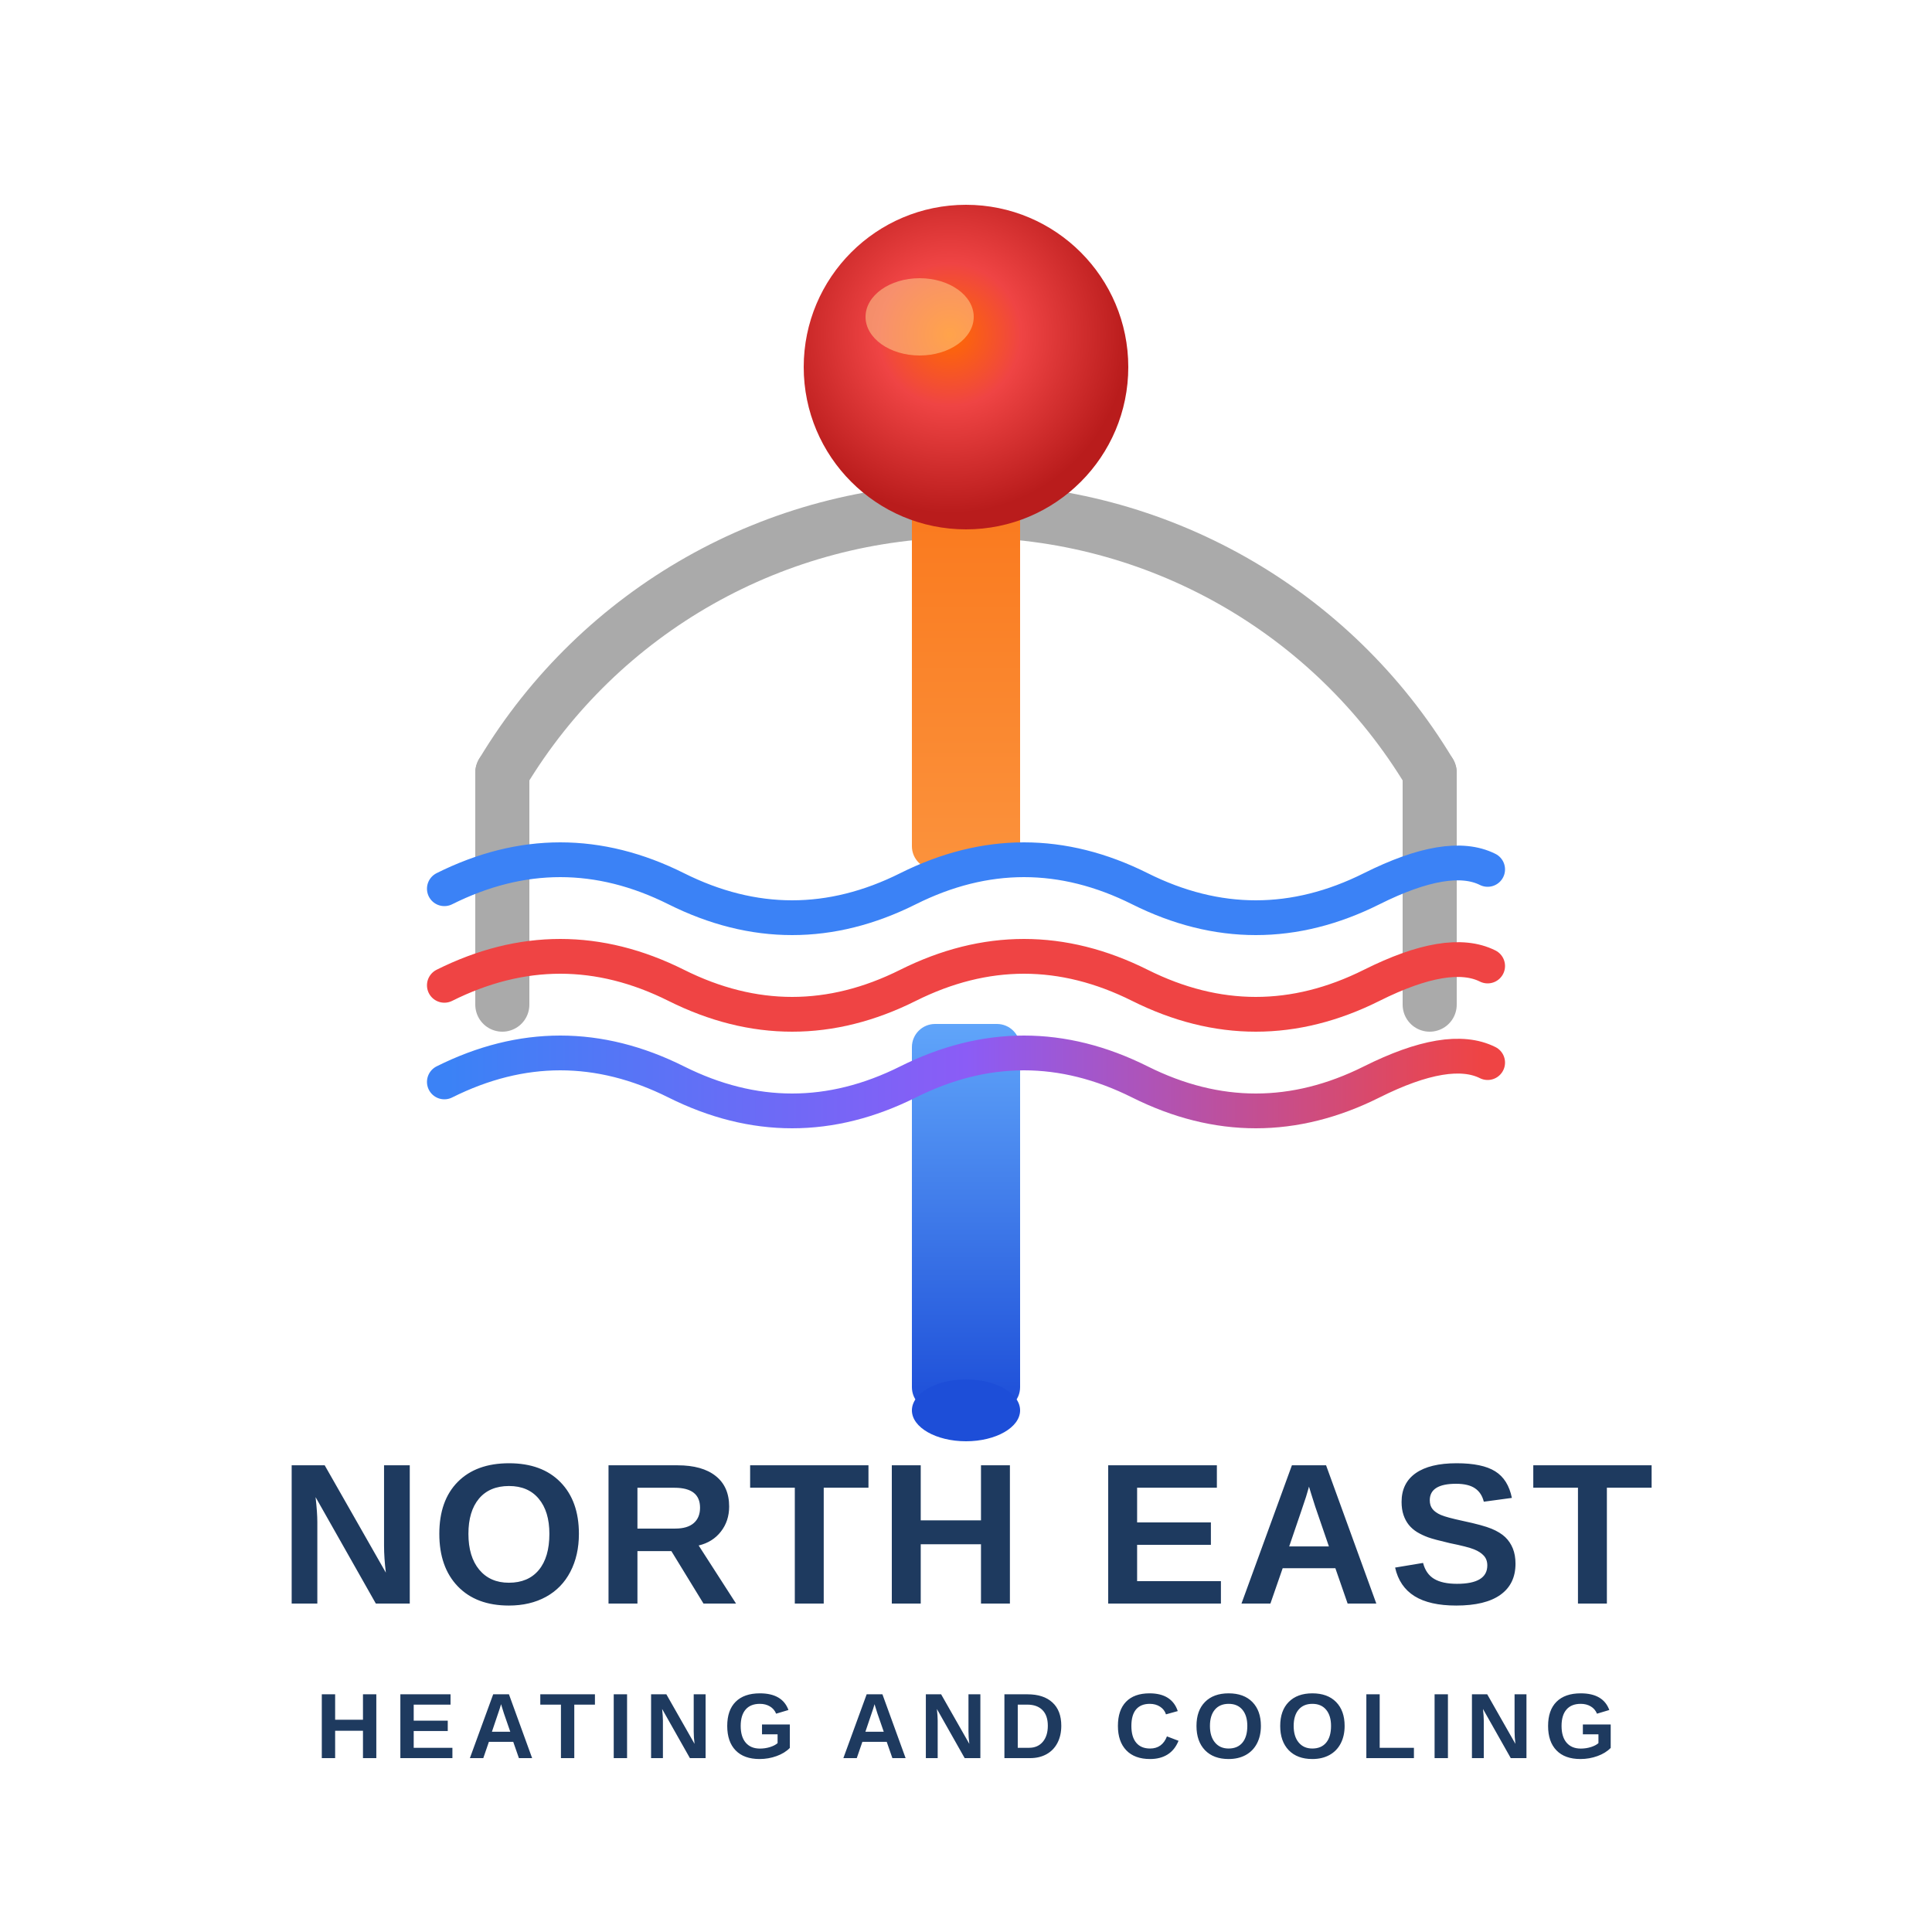
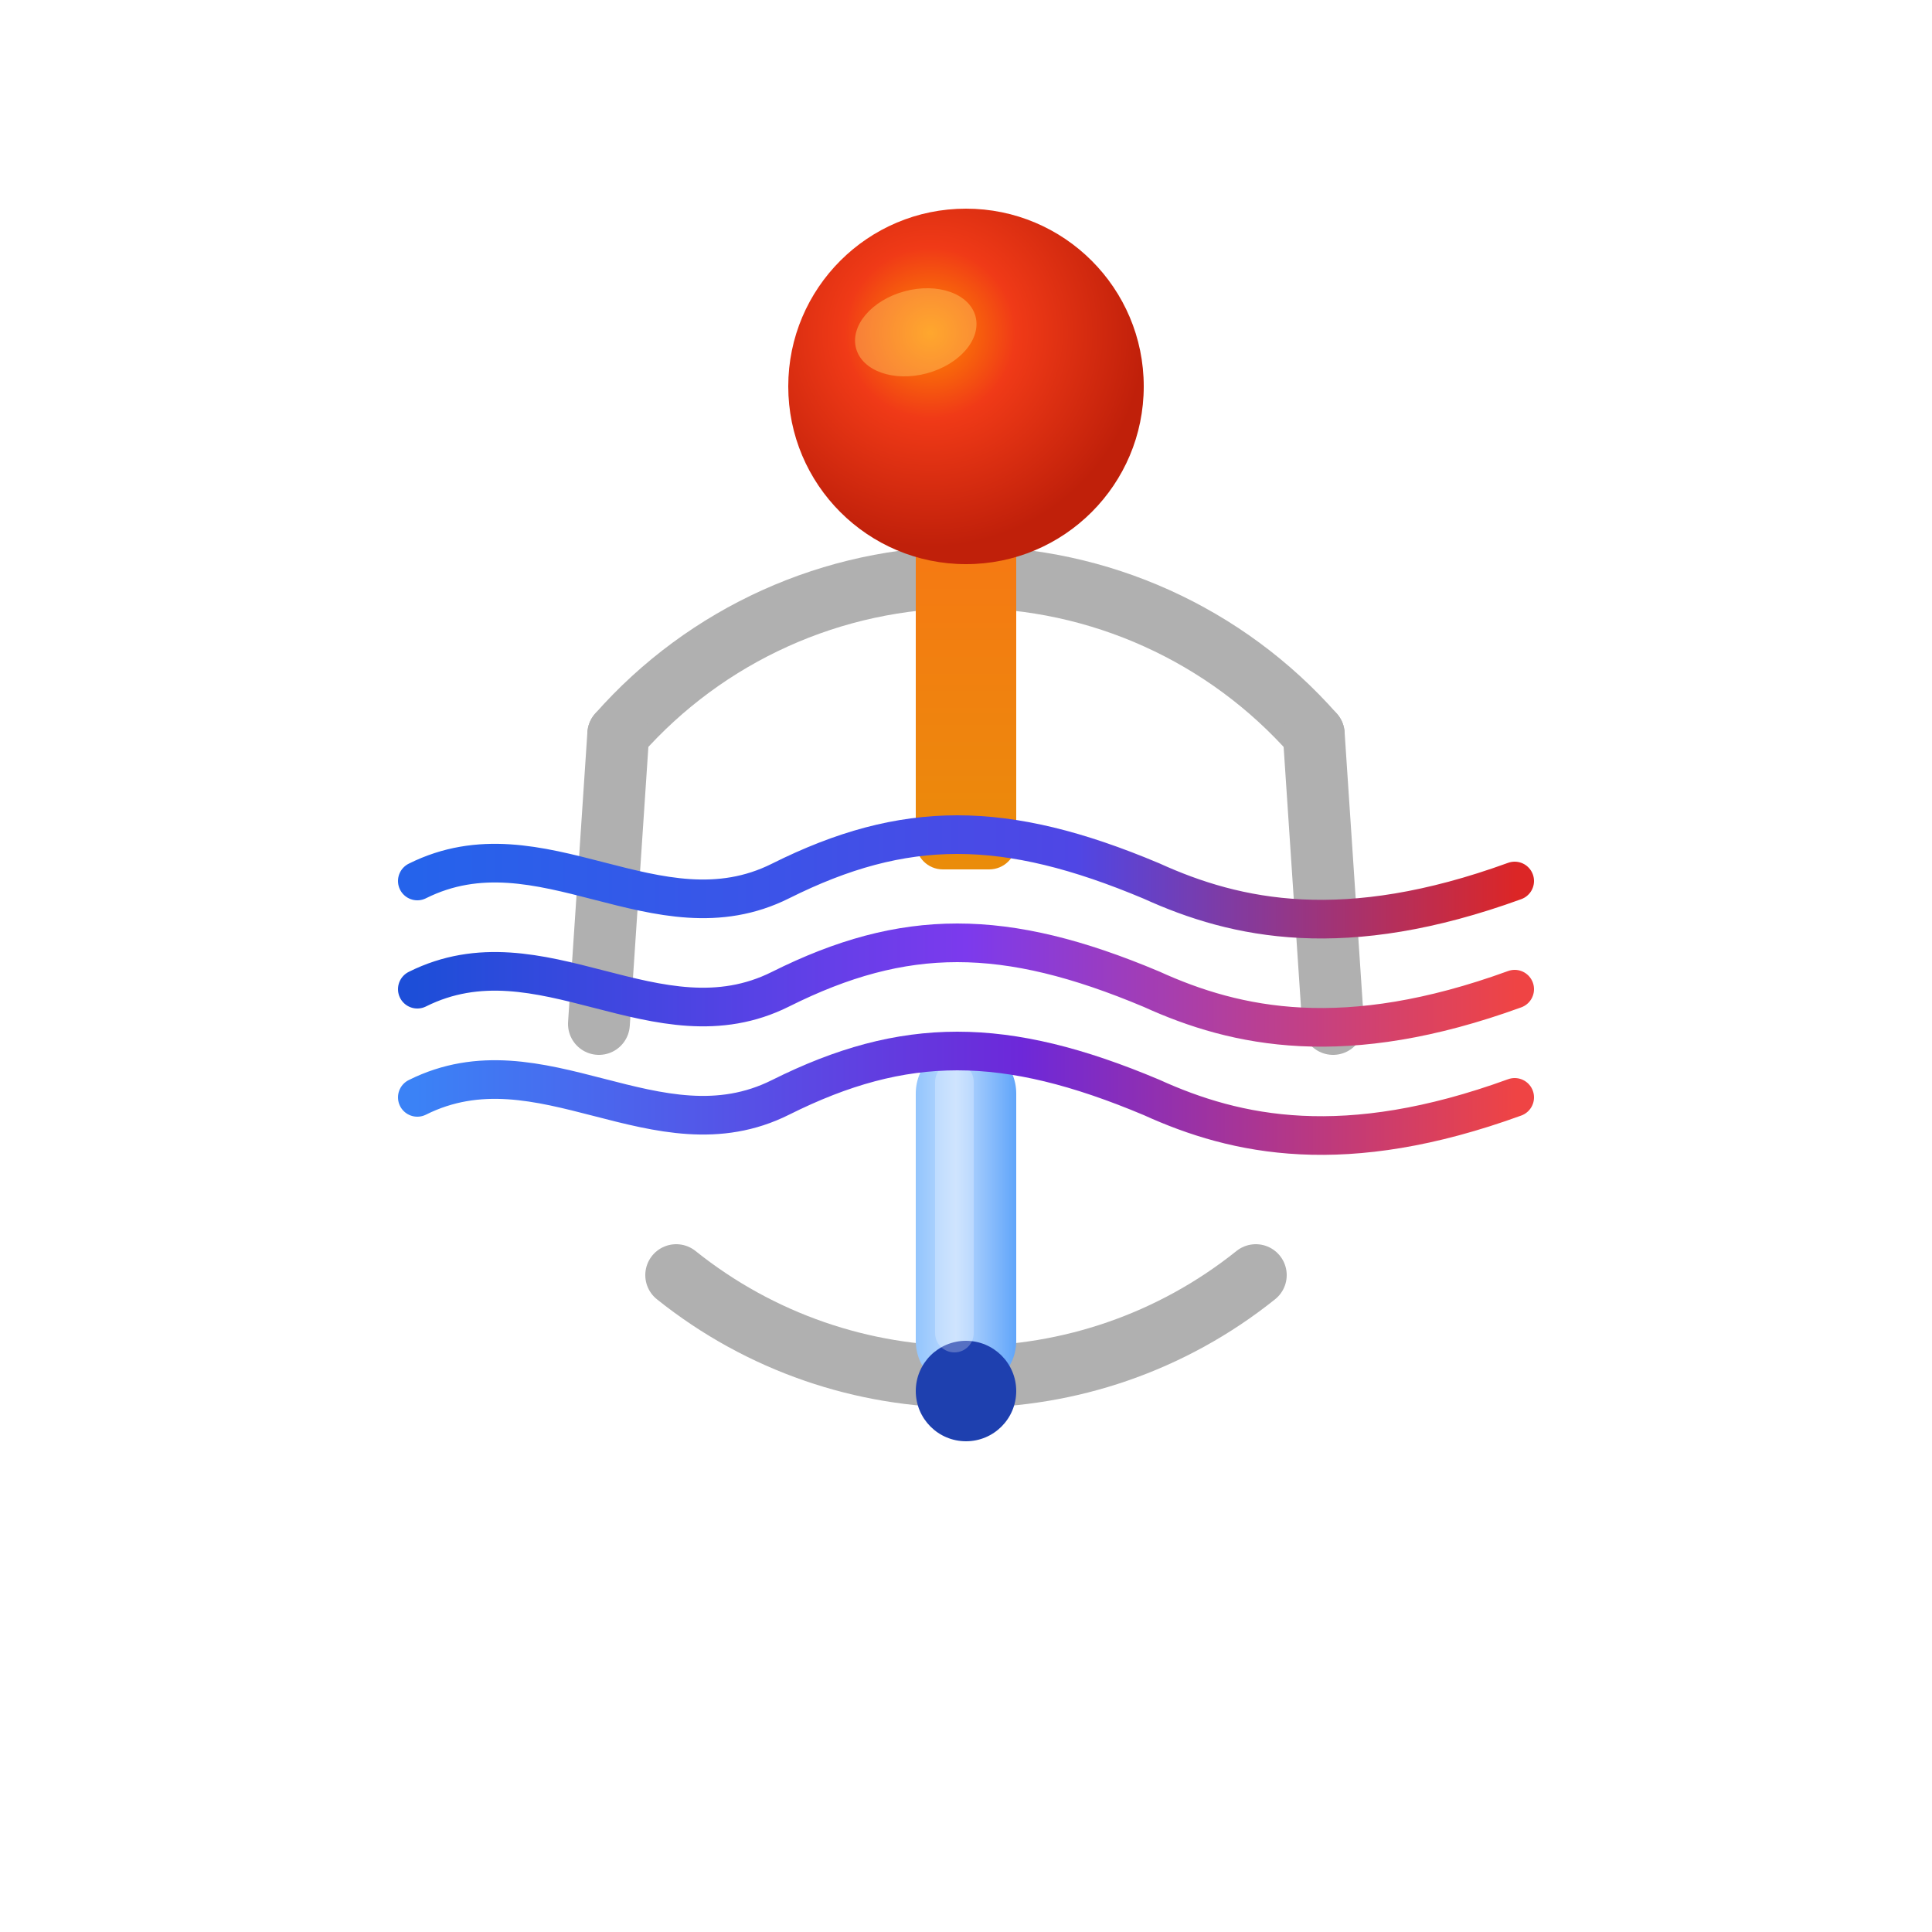
<svg xmlns="http://www.w3.org/2000/svg" viewBox="0 0 500 500" width="500" height="500">
  <rect width="500" height="500" fill="white" />
-   <path d="M 130 200 A 140 140 0 0 1 370 200" fill="none" stroke="#aaaaaa" stroke-width="14" stroke-linecap="round" />
-   <line x1="130" y1="200" x2="130" y2="260" stroke="#aaaaaa" stroke-width="14" stroke-linecap="round" />
-   <line x1="370" y1="200" x2="370" y2="260" stroke="#aaaaaa" stroke-width="14" stroke-linecap="round" />
-   <rect x="236" y="105" width="28" height="120" rx="6" fill="url(#stemGradient)" />
-   <circle cx="250" cy="95" r="42" fill="url(#orbGradient)" />
-   <ellipse cx="238" cy="82" rx="14" ry="10" fill="rgba(255,220,150,0.5)" />
-   <rect x="236" y="265" width="28" height="100" rx="6" fill="url(#blueStemGradient)" />
-   <path d="M 115 230 Q 145 215 175 230 Q 205 245 235 230 Q 265 215 295 230 Q 325 245 355 230 Q 375 220 385 225" fill="none" stroke="#3b82f6" stroke-width="9" stroke-linecap="round" />
-   <path d="M 115 255 Q 145 240 175 255 Q 205 270 235 255 Q 265 240 295 255 Q 325 270 355 255 Q 375 245 385 250" fill="none" stroke="#ef4444" stroke-width="9" stroke-linecap="round" />
-   <path d="M 115 280 Q 145 265 175 280 Q 205 295 235 280 Q 265 265 295 280 Q 325 295 355 280 Q 375 270 385 275" fill="none" stroke="url(#line3Gradient)" stroke-width="9" stroke-linecap="round" />
-   <ellipse cx="250" cy="365" rx="14" ry="8" fill="#1d4ed8" />
-   <text x="250" y="415" font-family="Arial Black, Arial, sans-serif" font-weight="900" font-size="52" fill="#1e3a5f" text-anchor="middle" letter-spacing="2">NORTH EAST</text>
-   <text x="250" y="455" font-family="Arial, sans-serif" font-weight="700" font-size="24" fill="#1e3a5f" text-anchor="middle" letter-spacing="3">HEATING AND COOLING</text>
  <defs>
-     <radialGradient id="orbGradient" cx="45%" cy="40%" r="55%">
-       <stop offset="0%" stop-color="#ff6b00" />
-       <stop offset="40%" stop-color="#ef4444" />
-       <stop offset="100%" stop-color="#b91c1c" />
+     <radialGradient id="orbGrad" cx="40%" cy="35%" r="60%">
+       <stop offset="0%" stop-color="#ff8c00" />
+       <stop offset="40%" stop-color="#f03a17" />
+       <stop offset="100%" stop-color="#c0200a" />
    </radialGradient>
-     <linearGradient id="stemGradient" x1="0" y1="0" x2="0" y2="1">
+     <linearGradient id="stemOrange" x1="0" y1="0" x2="0" y2="1">
      <stop offset="0%" stop-color="#f97316" />
-       <stop offset="100%" stop-color="#fb923c" />
+       <stop offset="100%" stop-color="#ea8c0a" />
    </linearGradient>
-     <linearGradient id="blueStemGradient" x1="0" y1="0" x2="0" y2="1">
+     <linearGradient id="stemBlue" x1="0" y1="0" x2="0" y2="1">
      <stop offset="0%" stop-color="#60a5fa" />
-       <stop offset="100%" stop-color="#1d4ed8" />
+       <stop offset="100%" stop-color="#1e40af" />
    </linearGradient>
-     <linearGradient id="line3Gradient" x1="0" y1="0" x2="1" y2="0">
-       <stop offset="0%" stop-color="#3b82f6" />
-       <stop offset="50%" stop-color="#8b5cf6" />
+     <linearGradient id="wave1" x1="0" y1="0" x2="1" y2="0">
+       <stop offset="0%" stop-color="#2563eb" />
+       <stop offset="60%" stop-color="#4f46e5" />
+       <stop offset="100%" stop-color="#dc2626" />
+     </linearGradient>
+     <linearGradient id="wave2" x1="0" y1="0" x2="1" y2="0">
+       <stop offset="0%" stop-color="#1d4ed8" />
+       <stop offset="50%" stop-color="#7c3aed" />
      <stop offset="100%" stop-color="#ef4444" />
    </linearGradient>
+     <linearGradient id="wave3" x1="0" y1="0" x2="1" y2="0">
+       <stop offset="0%" stop-color="#3b82f6" />
+       <stop offset="55%" stop-color="#6d28d9" />
+       <stop offset="100%" stop-color="#ef4444" />
+     </linearGradient>
+     <linearGradient id="tubeGrad" x1="0" y1="0" x2="1" y2="0">
+       <stop offset="0%" stop-color="#93c5fd" />
+       <stop offset="40%" stop-color="#bfdbfe" />
+       <stop offset="100%" stop-color="#60a5fa" />
+     </linearGradient>
  </defs>
+   <path d="M 160 190 A 120 120 0 0 1 340 190" fill="none" stroke="#b0b0b0" stroke-width="16" stroke-linecap="round" />
+   <path d="M 175 330 A 120 120 0 0 0 325 330" fill="none" stroke="#b0b0b0" stroke-width="16" stroke-linecap="round" />
+   <line x1="160" y1="190" x2="155" y2="265" stroke="#b0b0b0" stroke-width="16" stroke-linecap="round" />
+   <line x1="340" y1="190" x2="345" y2="265" stroke="#b0b0b0" stroke-width="16" stroke-linecap="round" />
+   <rect x="237" y="115" width="26" height="110" rx="7" fill="url(#stemOrange)" />
+   <circle cx="250" cy="100" r="46" fill="url(#orbGrad)" />
+   <ellipse cx="237" cy="86" rx="16" ry="11" fill="rgba(255,200,100,0.45)" transform="rotate(-15,237,86)" />
+   <rect x="237" y="270" width="26" height="90" rx="13" fill="url(#tubeGrad)" />
+   <ellipse cx="250" cy="360" rx="13" ry="13" fill="#1e40af" />
+   <rect x="242" y="275" width="10" height="75" rx="5" fill="rgba(255,255,255,0.25)" />
+   <path d="M 108 228 C 140 212, 170 244, 202 228 C 234 212, 260 212, 298 228 C 320 238, 348 244, 392 228" fill="none" stroke="url(#wave1)" stroke-width="10" stroke-linecap="round" />
+   <path d="M 108 256 C 140 240, 170 272, 202 256 C 234 240, 260 240, 298 256 C 320 266, 348 272, 392 256" fill="none" stroke="url(#wave2)" stroke-width="10" stroke-linecap="round" />
+   <path d="M 108 284 C 140 268, 170 300, 202 284 C 234 268, 260 268, 298 284 C 320 294, 348 300, 392 284" fill="none" stroke="url(#wave3)" stroke-width="10" stroke-linecap="round" />
</svg>
